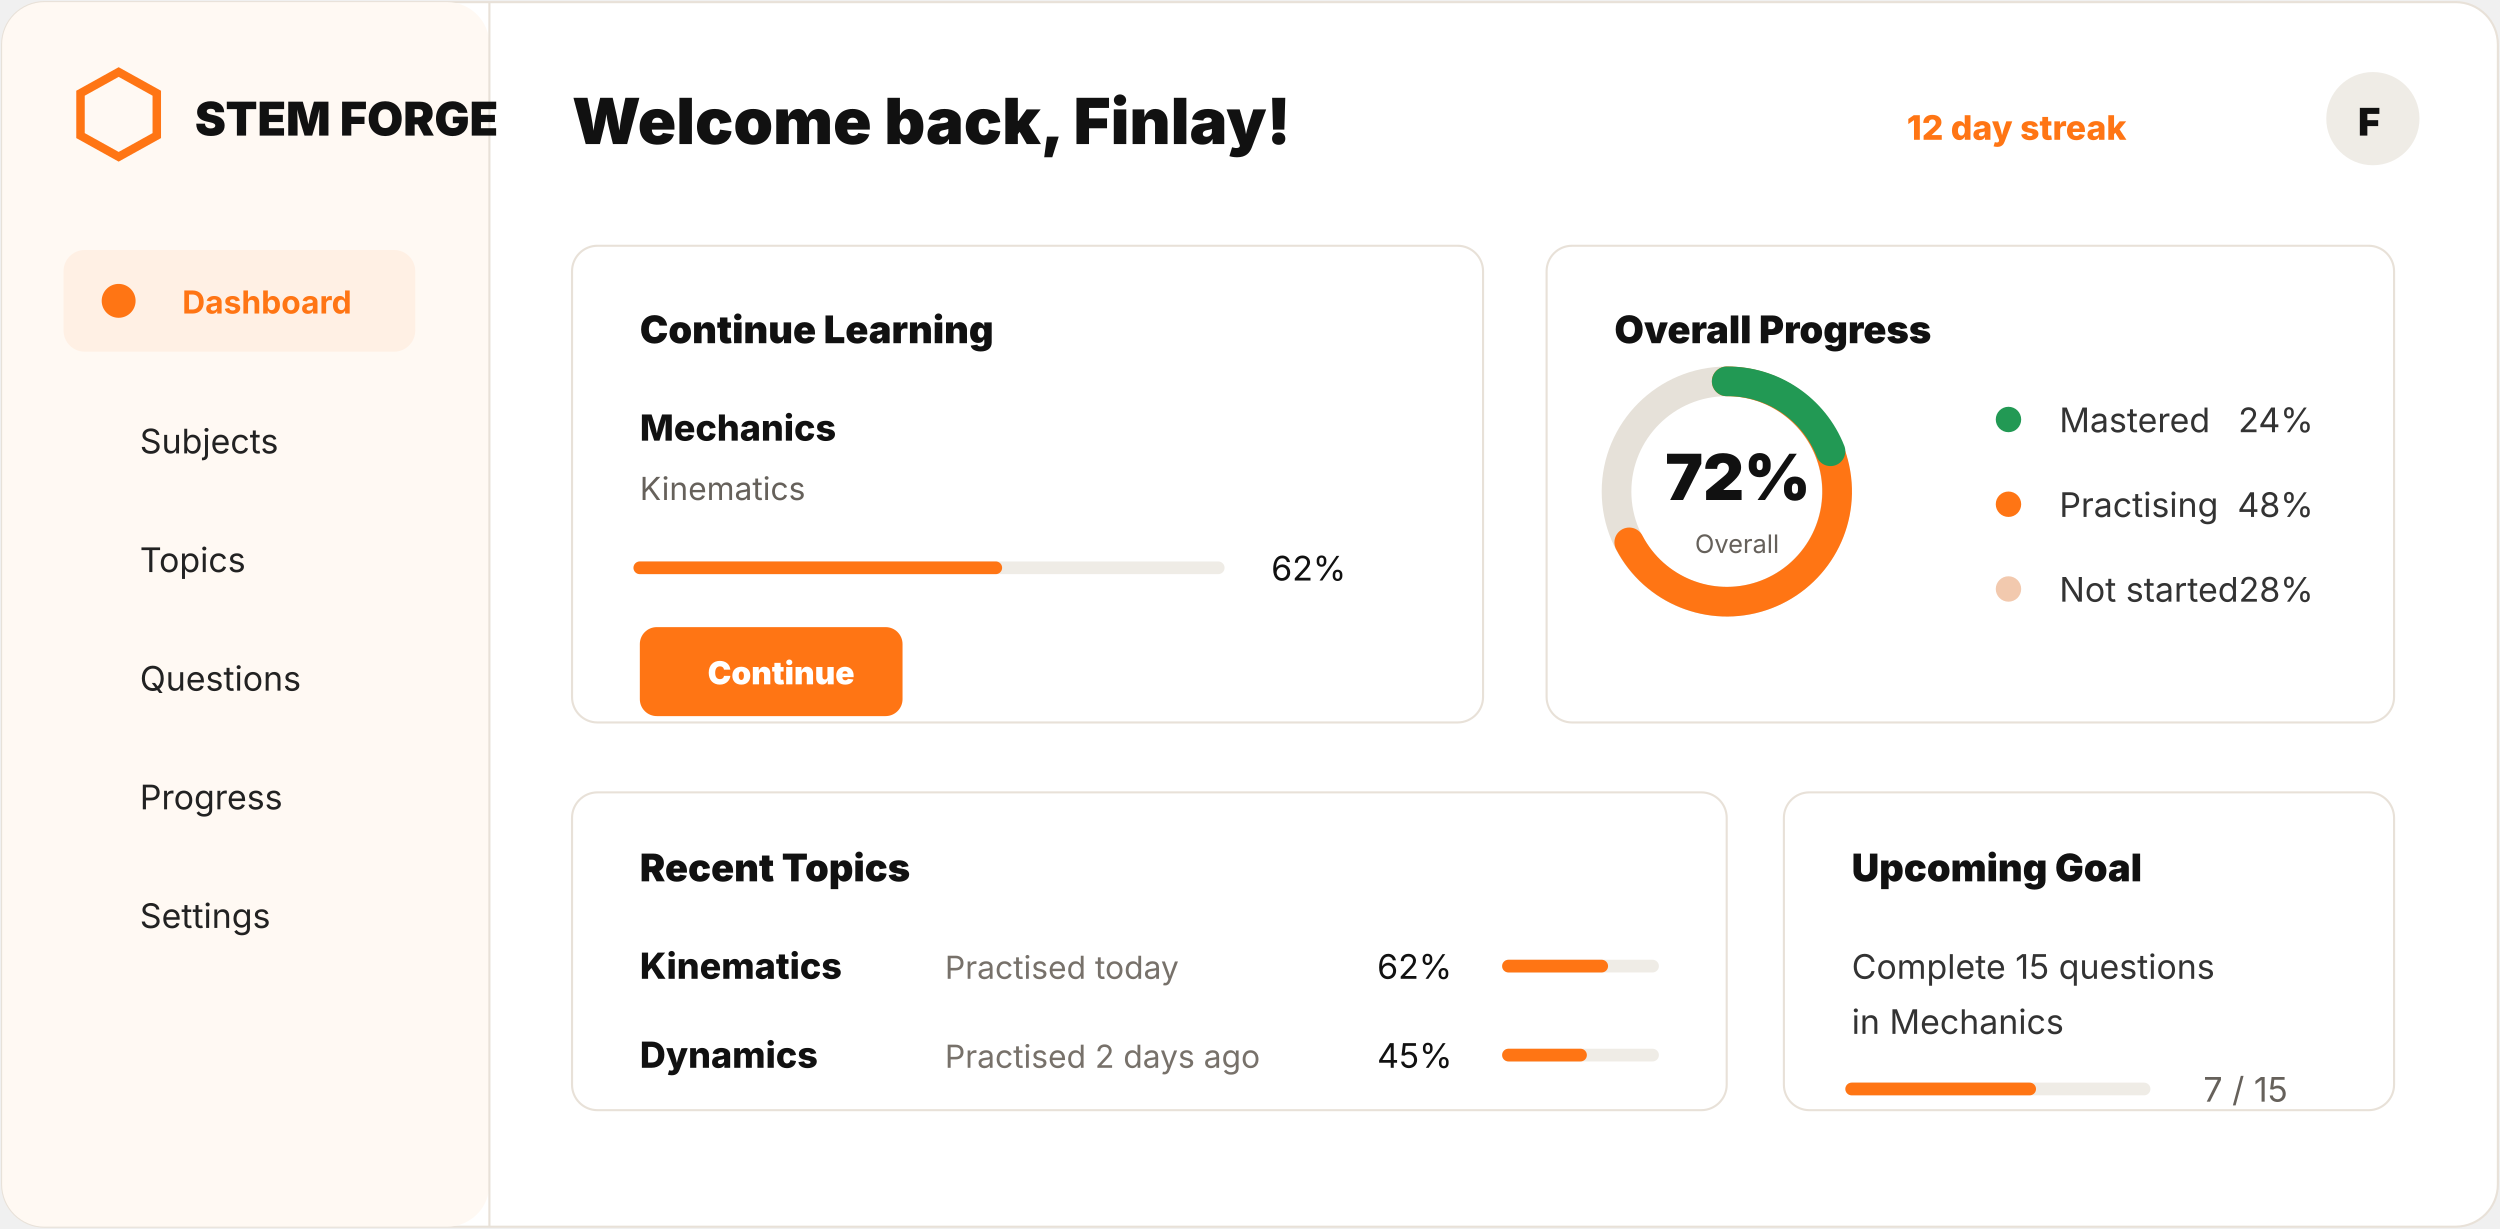
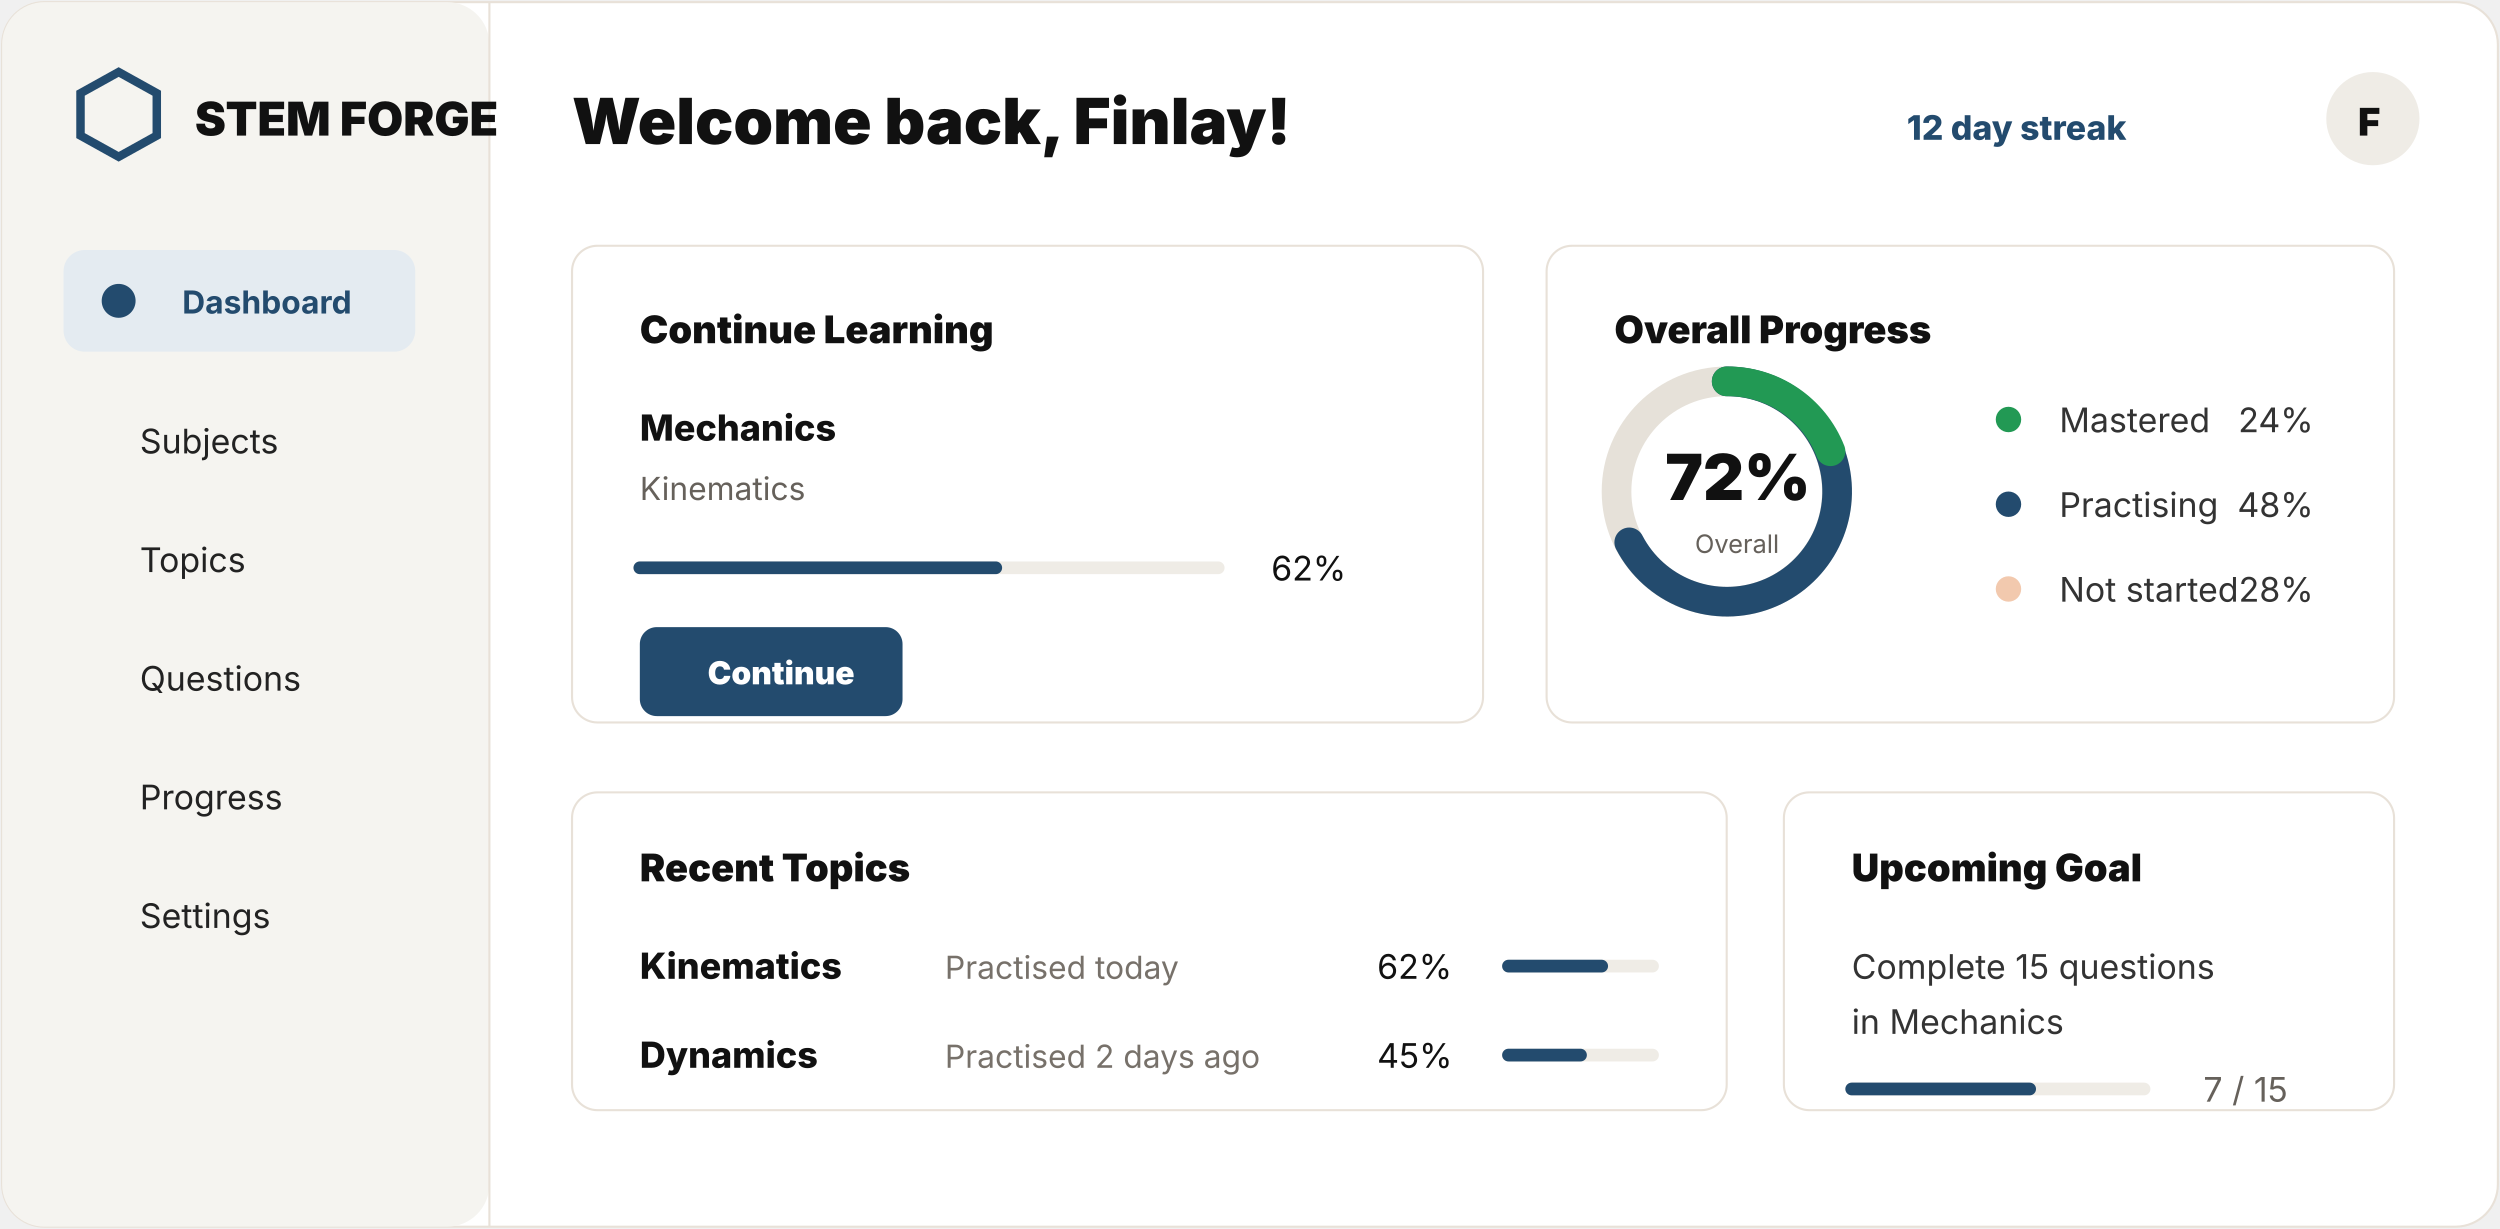
<svg xmlns="http://www.w3.org/2000/svg" width="1180" height="580" viewBox="0 0 1180 580" fill="none">
  <rect x="1" y="1" width="1178" height="578" rx="20" fill="#FFFFFF" />
  <rect x="1" y="1" width="1178" height="578" rx="20" stroke="#E8E1D8" />
-   <rect x="1" y="1" width="230" height="578" rx="20" fill="#FFF9F3" />
+   <rect x="1" y="1" width="230" height="578" rx="20" fill="#F5F4F0" />
  <path d="M231 1V579" stroke="#E8E1D8" />
-   <path d="M38 44L56 34L74 44V64L56 74L38 64V44Z" stroke="#FF7514" stroke-width="4" />
+   <path d="M38 44L56 34L74 44V64L56 74L38 64V44Z" stroke="#234B6E" stroke-width="4" />
  <text x="92" y="64" fill="#111111" font-family="Inter, Arial, sans-serif" font-size="22" font-weight="850">STEM FORGE</text>
-   <rect x="30" y="118" width="166" height="48" rx="10" fill="#FFF0E4" />
-   <circle cx="56" cy="142" r="8" fill="#FF7514" />
-   <text x="86" y="148" fill="#FF7514" font-family="Inter, Arial, sans-serif" font-size="15" font-weight="750">Dashboard</text>
+   <rect x="30" y="118" width="166" height="48" rx="10" fill="#E4EBF1" />
+   <circle cx="56" cy="142" r="8" fill="#234B6E" />
+   <text x="86" y="148" fill="#234B6E" font-family="Inter, Arial, sans-serif" font-size="15" font-weight="750">Dashboard</text>
  <text x="66" y="214" fill="#222222" font-family="Inter, Arial, sans-serif" font-size="16">Subjects</text>
  <text x="66" y="270" fill="#222222" font-family="Inter, Arial, sans-serif" font-size="16">Topics</text>
  <text x="66" y="326" fill="#222222" font-family="Inter, Arial, sans-serif" font-size="16">Questions</text>
  <text x="66" y="382" fill="#222222" font-family="Inter, Arial, sans-serif" font-size="16">Progress</text>
  <text x="66" y="438" fill="#222222" font-family="Inter, Arial, sans-serif" font-size="16">Settings</text>
  <text x="270" y="68" fill="#111111" font-family="Inter, Arial, sans-serif" font-size="30" font-weight="850">Welcome back, Finlay!</text>
-   <text x="900" y="66" fill="#FF7514" font-family="Inter, Arial, sans-serif" font-size="16" font-weight="800">12 day streak</text>
+   <text x="900" y="66" fill="#234B6E" font-family="Inter, Arial, sans-serif" font-size="16" font-weight="800">12 day streak</text>
  <circle cx="1120" cy="56" r="22" fill="#EFECE6" />
  <text x="1113" y="64" fill="#111111" font-family="Inter, Arial, sans-serif" font-size="18" font-weight="850">F</text>
  <rect x="270" y="116" width="430" height="225" rx="12" fill="#FFFFFF" stroke="#E8E1D8" />
  <text x="302" y="162" fill="#111111" font-family="Inter, Arial, sans-serif" font-size="18" font-weight="850">Continue Learning</text>
  <text x="302" y="208" fill="#111111" font-family="Inter, Arial, sans-serif" font-size="17" font-weight="800">Mechanics</text>
  <text x="302" y="236" fill="#66615B" font-family="Inter, Arial, sans-serif" font-size="15">Kinematics</text>
  <path d="M302 268H575" stroke="#EFECE6" stroke-width="6" stroke-linecap="round" />
-   <path d="M302 268H470" stroke="#FF7514" stroke-width="6" stroke-linecap="round" />
+   <path d="M302 268H470" stroke="#234B6E" stroke-width="6" stroke-linecap="round" />
  <text x="600" y="274" fill="#111111" font-family="Inter, Arial, sans-serif" font-size="16">62%</text>
-   <rect x="302" y="296" width="124" height="42" rx="8" fill="#FF7514" />
+   <rect x="302" y="296" width="124" height="42" rx="8" fill="#234B6E" />
  <text x="334" y="323" fill="#FFFFFF" font-family="Inter, Arial, sans-serif" font-size="15" font-weight="850">Continue</text>
  <rect x="730" y="116" width="400" height="225" rx="12" fill="#FFFFFF" stroke="#E8E1D8" />
  <text x="762" y="162" fill="#111111" font-family="Inter, Arial, sans-serif" font-size="18" font-weight="850">Overall Progress</text>
  <circle cx="815" cy="232" r="52" stroke="#E6E1D9" stroke-width="14" />
-   <path d="M815 180A52 52 0 1 1 769 256" stroke="#FF7514" stroke-width="14" stroke-linecap="round" />
+   <path d="M815 180A52 52 0 1 1 769 256" stroke="#234B6E" stroke-width="14" stroke-linecap="round" />
  <path d="M815 180A52 52 0 0 1 864 213" stroke="#229954" stroke-width="14" stroke-linecap="round" />
  <text x="786" y="236" fill="#111111" font-family="Inter, Arial, sans-serif" font-size="30" font-weight="900">72%</text>
  <text x="800" y="261" fill="#66615B" font-family="Inter, Arial, sans-serif" font-size="12">Overall</text>
  <circle cx="948" cy="198" r="6" fill="#229954" />
  <text x="972" y="204" fill="#333333" font-family="Inter, Arial, sans-serif" font-size="16">Mastered</text>
  <text x="1092" y="204" fill="#333333" font-family="Inter, Arial, sans-serif" font-size="16" text-anchor="end">24%</text>
-   <circle cx="948" cy="238" r="6" fill="#FF7514" />
+   <circle cx="948" cy="238" r="6" fill="#234B6E" />
  <text x="972" y="244" fill="#333333" font-family="Inter, Arial, sans-serif" font-size="16">Practising</text>
  <text x="1092" y="244" fill="#333333" font-family="Inter, Arial, sans-serif" font-size="16" text-anchor="end">48%</text>
  <circle cx="948" cy="278" r="6" fill="#F2C9AE" />
  <text x="972" y="284" fill="#333333" font-family="Inter, Arial, sans-serif" font-size="16">Not started</text>
  <text x="1092" y="284" fill="#333333" font-family="Inter, Arial, sans-serif" font-size="16" text-anchor="end">28%</text>
  <rect x="270" y="374" width="545" height="150" rx="12" fill="#FFFFFF" stroke="#E8E1D8" />
  <text x="302" y="416" fill="#111111" font-family="Inter, Arial, sans-serif" font-size="18" font-weight="850">Recent Topics</text>
  <text x="302" y="462" fill="#111111" font-family="Inter, Arial, sans-serif" font-size="17" font-weight="800">Kinematics</text>
  <text x="446" y="462" fill="#77716A" font-family="Inter, Arial, sans-serif" font-size="15">Practised today</text>
  <text x="650" y="462" fill="#111111" font-family="Inter, Arial, sans-serif" font-size="16">62%</text>
  <path d="M712 456H780" stroke="#EFECE6" stroke-width="6" stroke-linecap="round" />
-   <path d="M712 456H756" stroke="#FF7514" stroke-width="6" stroke-linecap="round" />
+   <path d="M712 456H756" stroke="#234B6E" stroke-width="6" stroke-linecap="round" />
  <text x="302" y="504" fill="#111111" font-family="Inter, Arial, sans-serif" font-size="17" font-weight="800">Dynamics</text>
  <text x="446" y="504" fill="#77716A" font-family="Inter, Arial, sans-serif" font-size="15">Practised 2 days ago</text>
  <text x="650" y="504" fill="#111111" font-family="Inter, Arial, sans-serif" font-size="16">45%</text>
  <path d="M712 498H780" stroke="#EFECE6" stroke-width="6" stroke-linecap="round" />
-   <path d="M712 498H746" stroke="#FF7514" stroke-width="6" stroke-linecap="round" />
+   <path d="M712 498H746" stroke="#234B6E" stroke-width="6" stroke-linecap="round" />
  <rect x="842" y="374" width="288" height="150" rx="12" fill="#FFFFFF" stroke="#E8E1D8" />
  <text x="874" y="416" fill="#111111" font-family="Inter, Arial, sans-serif" font-size="18" font-weight="850">Upcoming Goal</text>
  <text x="874" y="462" fill="#333333" font-family="Inter, Arial, sans-serif" font-size="16">Complete 15 questions</text>
  <text x="874" y="488" fill="#333333" font-family="Inter, Arial, sans-serif" font-size="16">in Mechanics</text>
  <path d="M874 514H1012" stroke="#EFECE6" stroke-width="6" stroke-linecap="round" />
-   <path d="M874 514H958" stroke="#FF7514" stroke-width="6" stroke-linecap="round" />
+   <path d="M874 514H958" stroke="#234B6E" stroke-width="6" stroke-linecap="round" />
  <text x="1040" y="520" fill="#66615B" font-family="Inter, Arial, sans-serif" font-size="16">7 / 15</text>
</svg>
